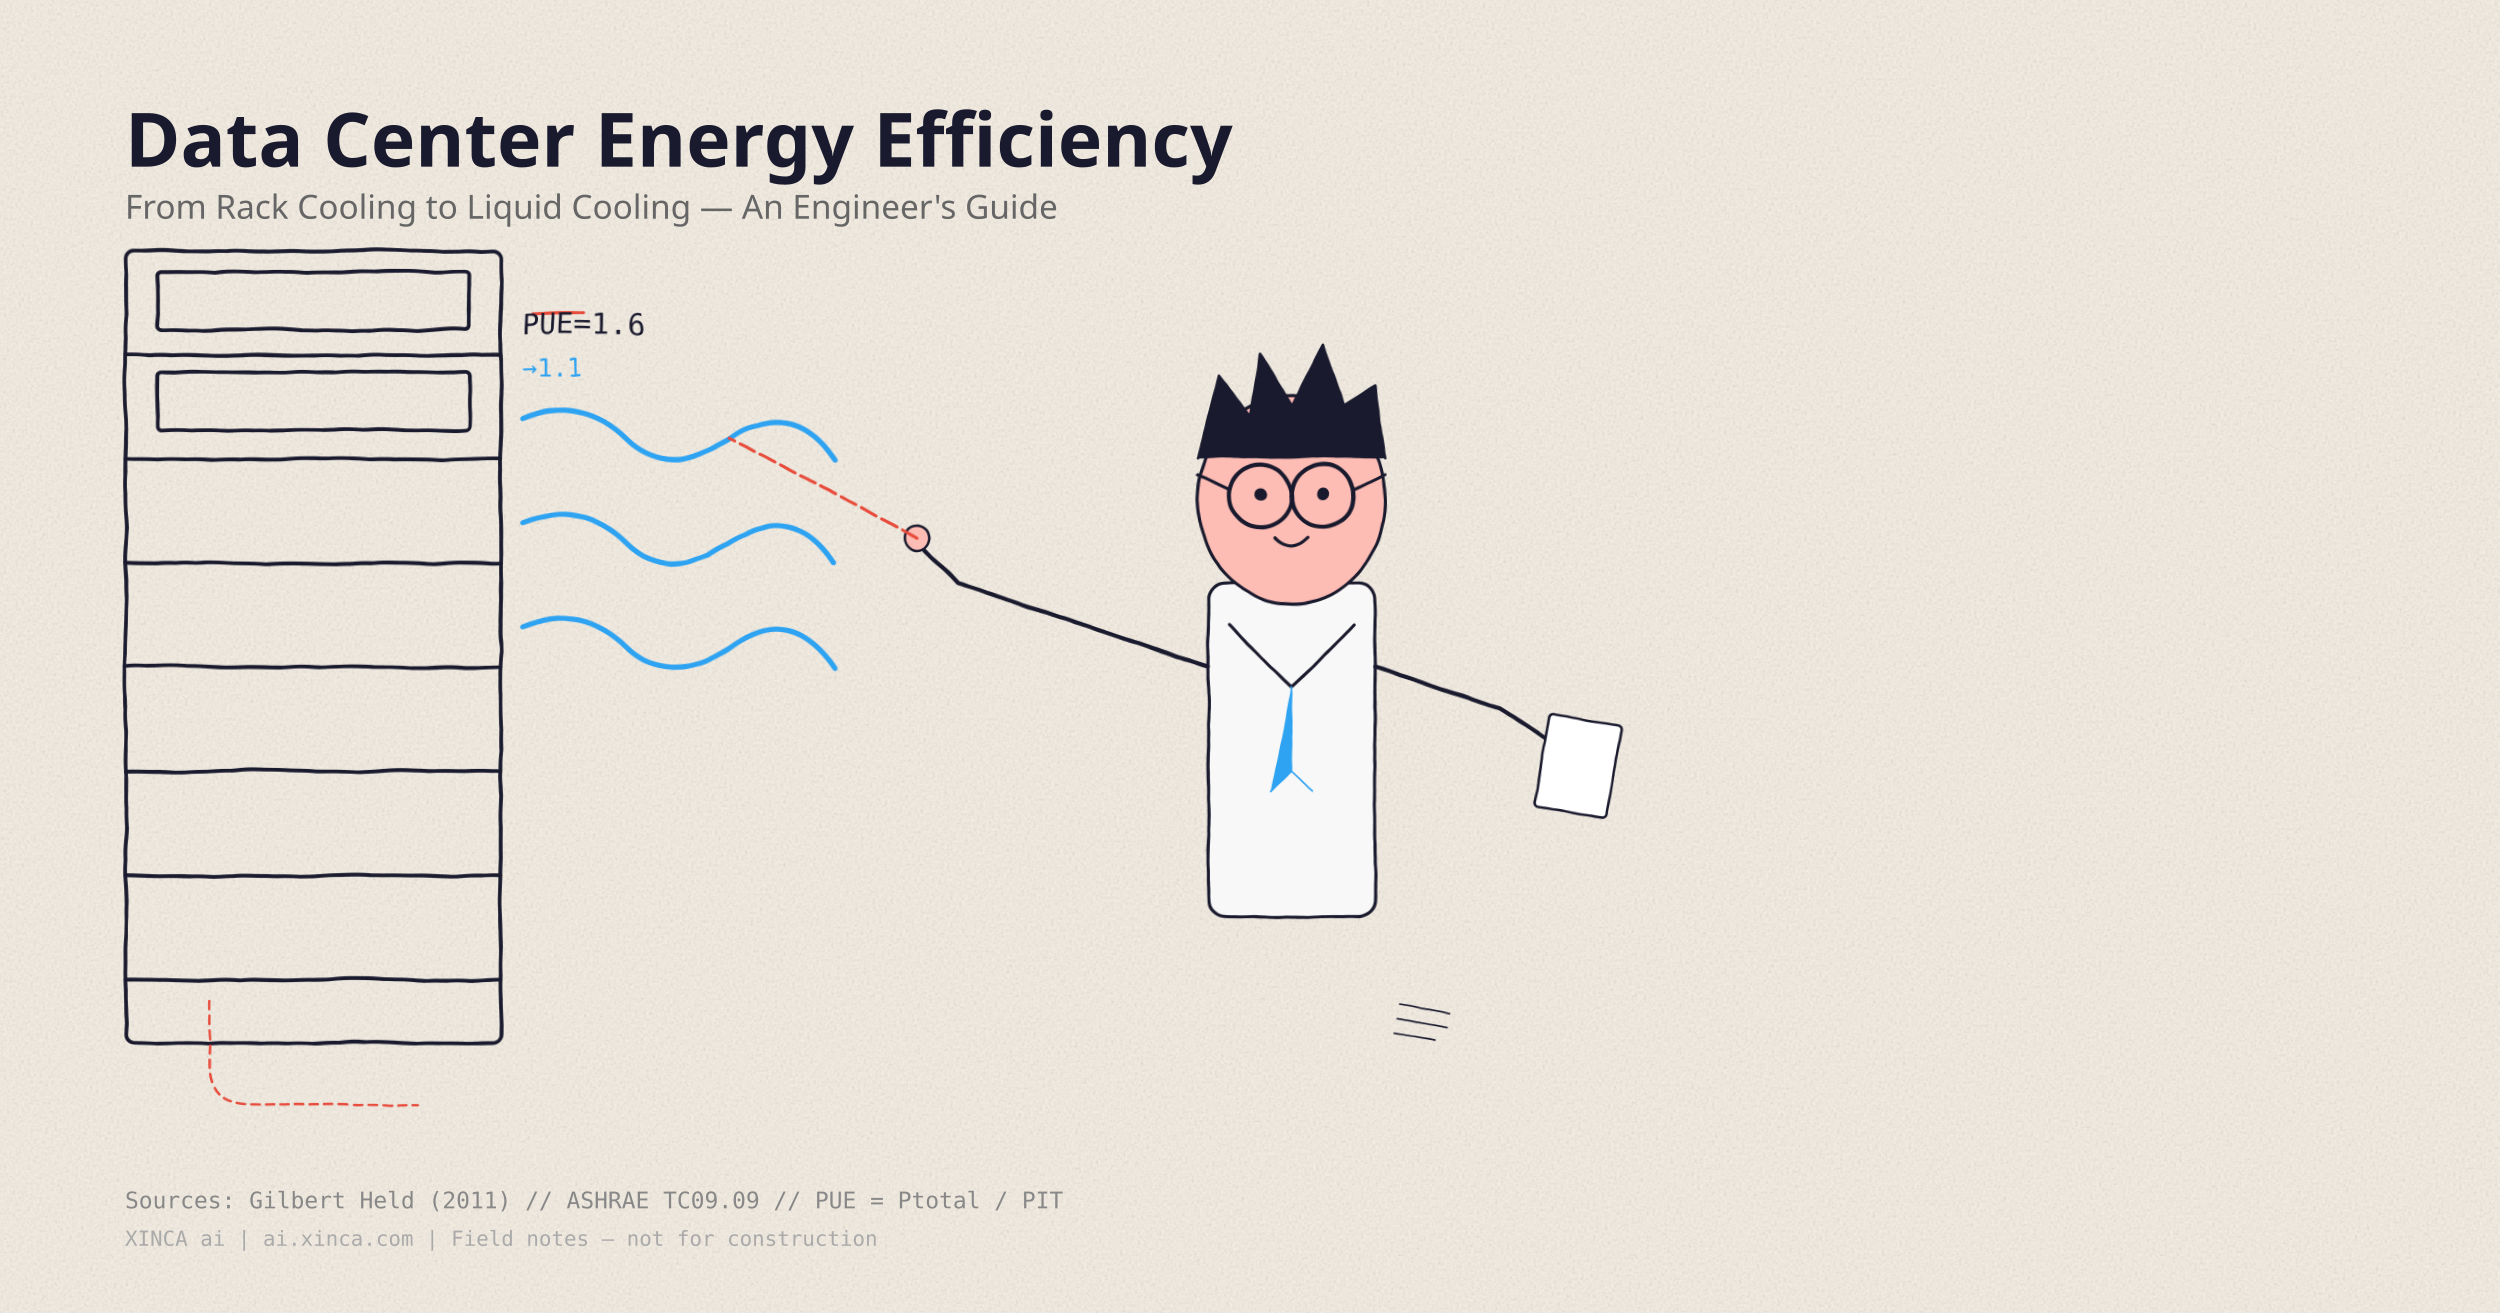
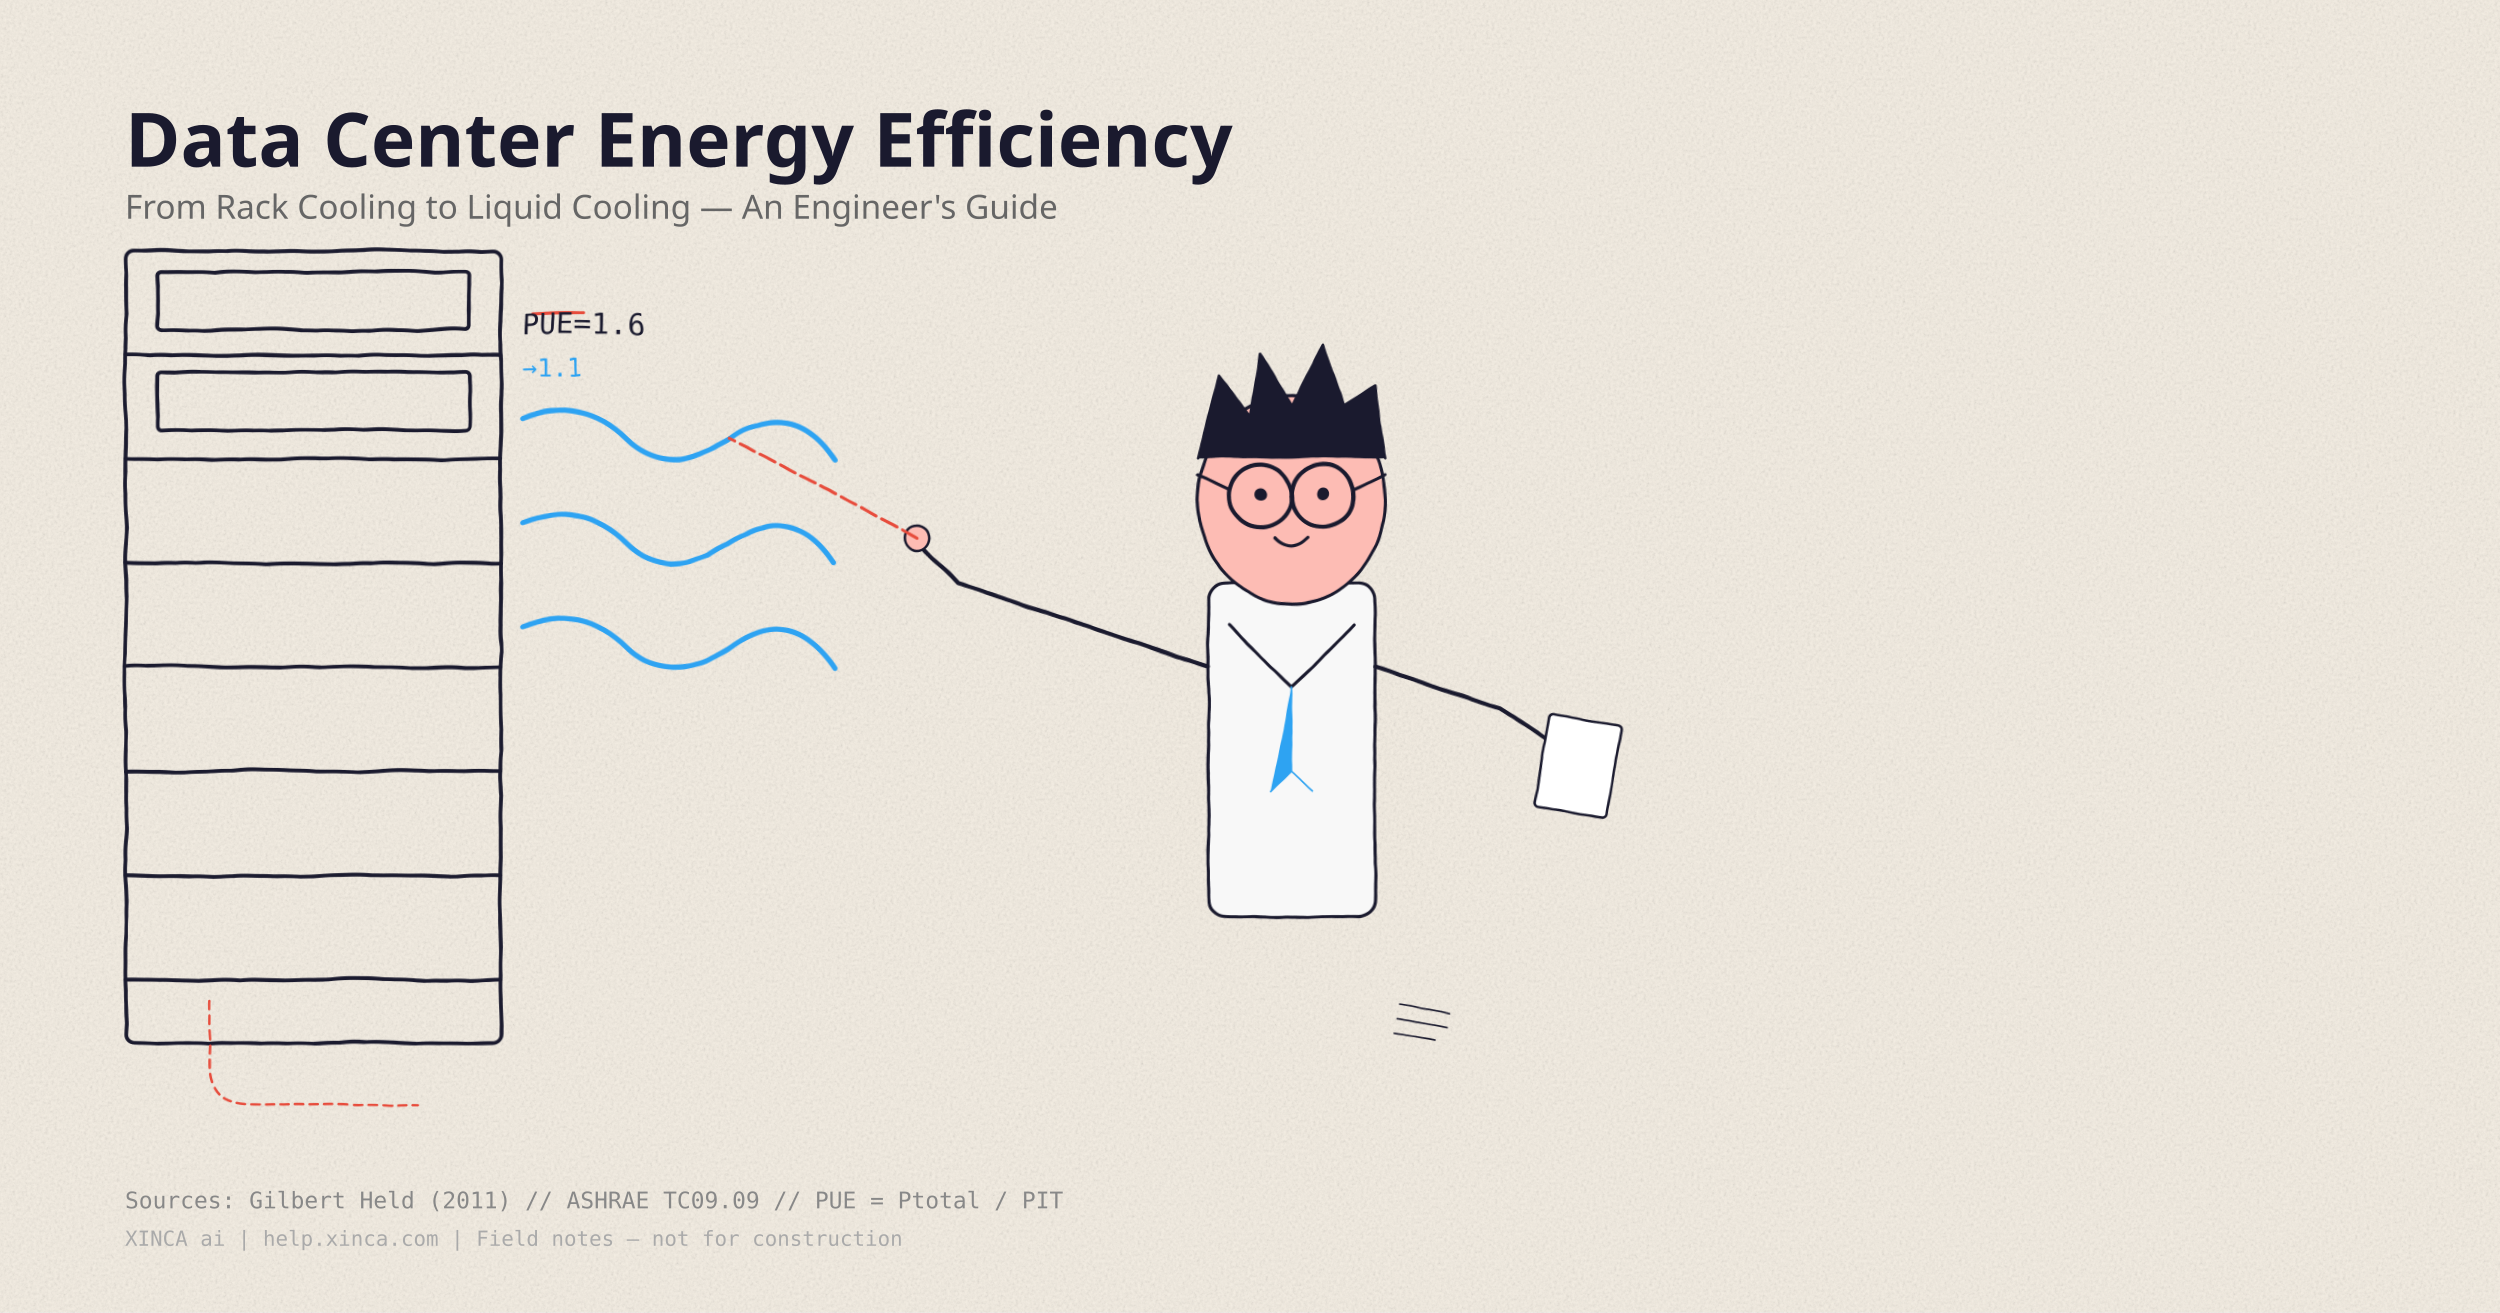
<svg xmlns="http://www.w3.org/2000/svg" viewBox="0 0 1200 630" width="1200" height="630">
  <defs>
    <filter id="sketch">
      <feTurbulence type="fractalNoise" baseFrequency="0.04" numOctaves="4" result="noise" />
      <feDisplacementMap in="SourceGraphic" in2="noise" scale="1.5" xChannelSelector="R" yChannelSelector="G" />
    </filter>
    <filter id="rough">
      <feTurbulence type="turbulence" baseFrequency="0.02" numOctaves="3" result="n" />
      <feDisplacementMap in="SourceGraphic" in2="n" scale="2" />
    </filter>
    <filter id="paper">
      <feTurbulence type="fractalNoise" baseFrequency="0.7" numOctaves="4" result="n" />
      <feColorMatrix type="saturate" values="0" in="n" result="g" />
      <feBlend in="SourceGraphic" in2="g" mode="multiply" result="b" />
      <feComponentTransfer in="b">
        <feFuncA type="linear" slope="0.95" />
      </feComponentTransfer>
    </filter>
  </defs>
  <rect width="1200" height="630" fill="#F5F0E8" />
  <rect width="1200" height="630" fill="#F0E8D8" opacity="0.3" filter="url(#paper)" />
  <g filter="url(#rough)" stroke="#1a1a2e" fill="none" stroke-width="1.8" stroke-linecap="round" stroke-linejoin="round">
    <rect x="60" y="120" width="180" height="380" rx="4" />
    <line x1="60" y1="170" x2="240" y2="170" />
    <line x1="60" y1="220" x2="240" y2="220" />
    <line x1="60" y1="270" x2="240" y2="270" />
    <line x1="60" y1="320" x2="240" y2="320" />
    <line x1="60" y1="370" x2="240" y2="370" />
    <line x1="60" y1="420" x2="240" y2="420" />
    <line x1="60" y1="470" x2="240" y2="470" />
    <rect x="75" y="130" width="150" height="28" rx="2" />
    <rect x="75" y="178" width="150" height="28" rx="2" />
    <path d="M250,200 Q280,190 300,210 Q320,230 350,210 Q380,190 400,220" stroke="#2ea3f2" stroke-width="2.5" />
    <path d="M250,250 Q280,240 300,260 Q320,280 350,260 Q380,240 400,270" stroke="#2ea3f2" stroke-width="2.5" />
    <path d="M250,300 Q280,290 300,310 Q320,330 350,310 Q380,290 400,320" stroke="#2ea3f2" stroke-width="2.5" />
    <path d="M255,150 L280,150" stroke="#e74c3c" stroke-width="1.5" marker-end="url(#arrowRed)" />
    <path d="M100,480 L100,510 Q100,530 120,530 L200,530" stroke="#e74c3c" stroke-width="1.2" stroke-dasharray="4,3" />
    <text x="250" y="160" font-family="monospace" font-size="14" fill="#1a1a2e" stroke="none">PUE=1.6</text>
    <text x="250" y="180" font-family="monospace" font-size="12" fill="#2ea3f2" stroke="none">→1.1</text>
  </g>
  <g filter="url(#sketch)" stroke="#1a1a2e" fill="none" stroke-width="1.8" stroke-linecap="round" stroke-linejoin="round">
    <rect x="580" y="280" width="80" height="160" rx="8" fill="#f8f8f8" stroke="#1a1a2e" stroke-width="1.5" />
    <path d="M590,300 L620,330 L650,300" stroke-width="1.5" />
    <path d="M620,330 L620,370 L610,380 M620,370 L630,380" fill="#2ea3f2" stroke="#2ea3f2" stroke-width="0.8" />
    <ellipse cx="620" cy="240" rx="45" ry="50" fill="#FDBCB4" stroke="#1a1a2e" stroke-width="1.5" />
    <path d="M575,220 L585,180 L600,200 L605,170 L620,195 L635,165 L645,195 L660,185 L665,220" fill="#1a1a2e" stroke="none" />
    <path d="M575,220 L585,180 L600,200 L605,170 L620,195 L635,165 L645,195 L660,185 L665,220" stroke="#1a1a2e" stroke-width="1.2" />
    <circle cx="605" cy="238" r="15" stroke-width="2" fill="none" />
    <circle cx="635" cy="238" r="15" stroke-width="2" fill="none" />
    <line x1="620" y1="238" x2="620" y2="238" stroke-width="2" />
    <line x1="590" y1="235" x2="575" y2="228" stroke-width="1.5" />
    <line x1="650" y1="235" x2="665" y2="228" stroke-width="1.5" />
    <circle cx="605" cy="237" r="3" fill="#1a1a2e" stroke="none" />
    <circle cx="635" cy="237" r="3" fill="#1a1a2e" stroke="none" />
    <path d="M612,258 Q620,266 628,258" stroke-width="1.5" />
    <path d="M580,320 L520,300 L460,280 L440,260" stroke-width="2" />
    <circle cx="440" cy="258" r="6" fill="#FDBCB4" stroke-width="1.2" />
    <line x1="440" y1="258" x2="350" y2="210" stroke="#e74c3c" stroke-width="1.5" stroke-dasharray="8,3" />
    <path d="M660,320 L720,340 L750,360" stroke-width="2" />
    <rect x="740" y="345" width="35" height="45" rx="2" fill="white" stroke-width="1.2" transform="rotate(10,757,367)" />
    <line x1="745" y1="358" x2="770" y2="358" stroke-width="0.8" transform="rotate(10)" />
    <line x1="745" y1="365" x2="770" y2="365" stroke-width="0.8" transform="rotate(10)" />
    <line x1="745" y1="372" x2="765" y2="372" stroke-width="0.8" transform="rotate(10)" />
  </g>
  <text x="60" y="80" font-family="'Trebuchet MS', Trebuchet, sans-serif" font-size="36" font-weight="bold" fill="#1a1a2e" stroke="none">Data Center Energy Efficiency</text>
  <text x="60" y="105" font-family="'Trebuchet MS', Trebuchet, sans-serif" font-size="16" fill="#666" stroke="none">From Rack Cooling to Liquid Cooling — An Engineer's Guide</text>
  <text x="60" y="580" font-family="monospace" font-size="11" fill="#888" stroke="none">Sources: Gilbert Held (2011) // ASHRAE TC09.09 // PUE = Ptotal / PIT</text>
-   <text x="60" y="598" font-family="monospace" font-size="10" fill="#aaa" stroke="none">XINCA ai | ai.xinca.com | Field notes — not for construction</text>
+   <text x="60" y="598" font-family="monospace" font-size="10" fill="#aaa" stroke="none">XINCA ai | help.xinca.com | Field notes — not for construction</text>
</svg>
